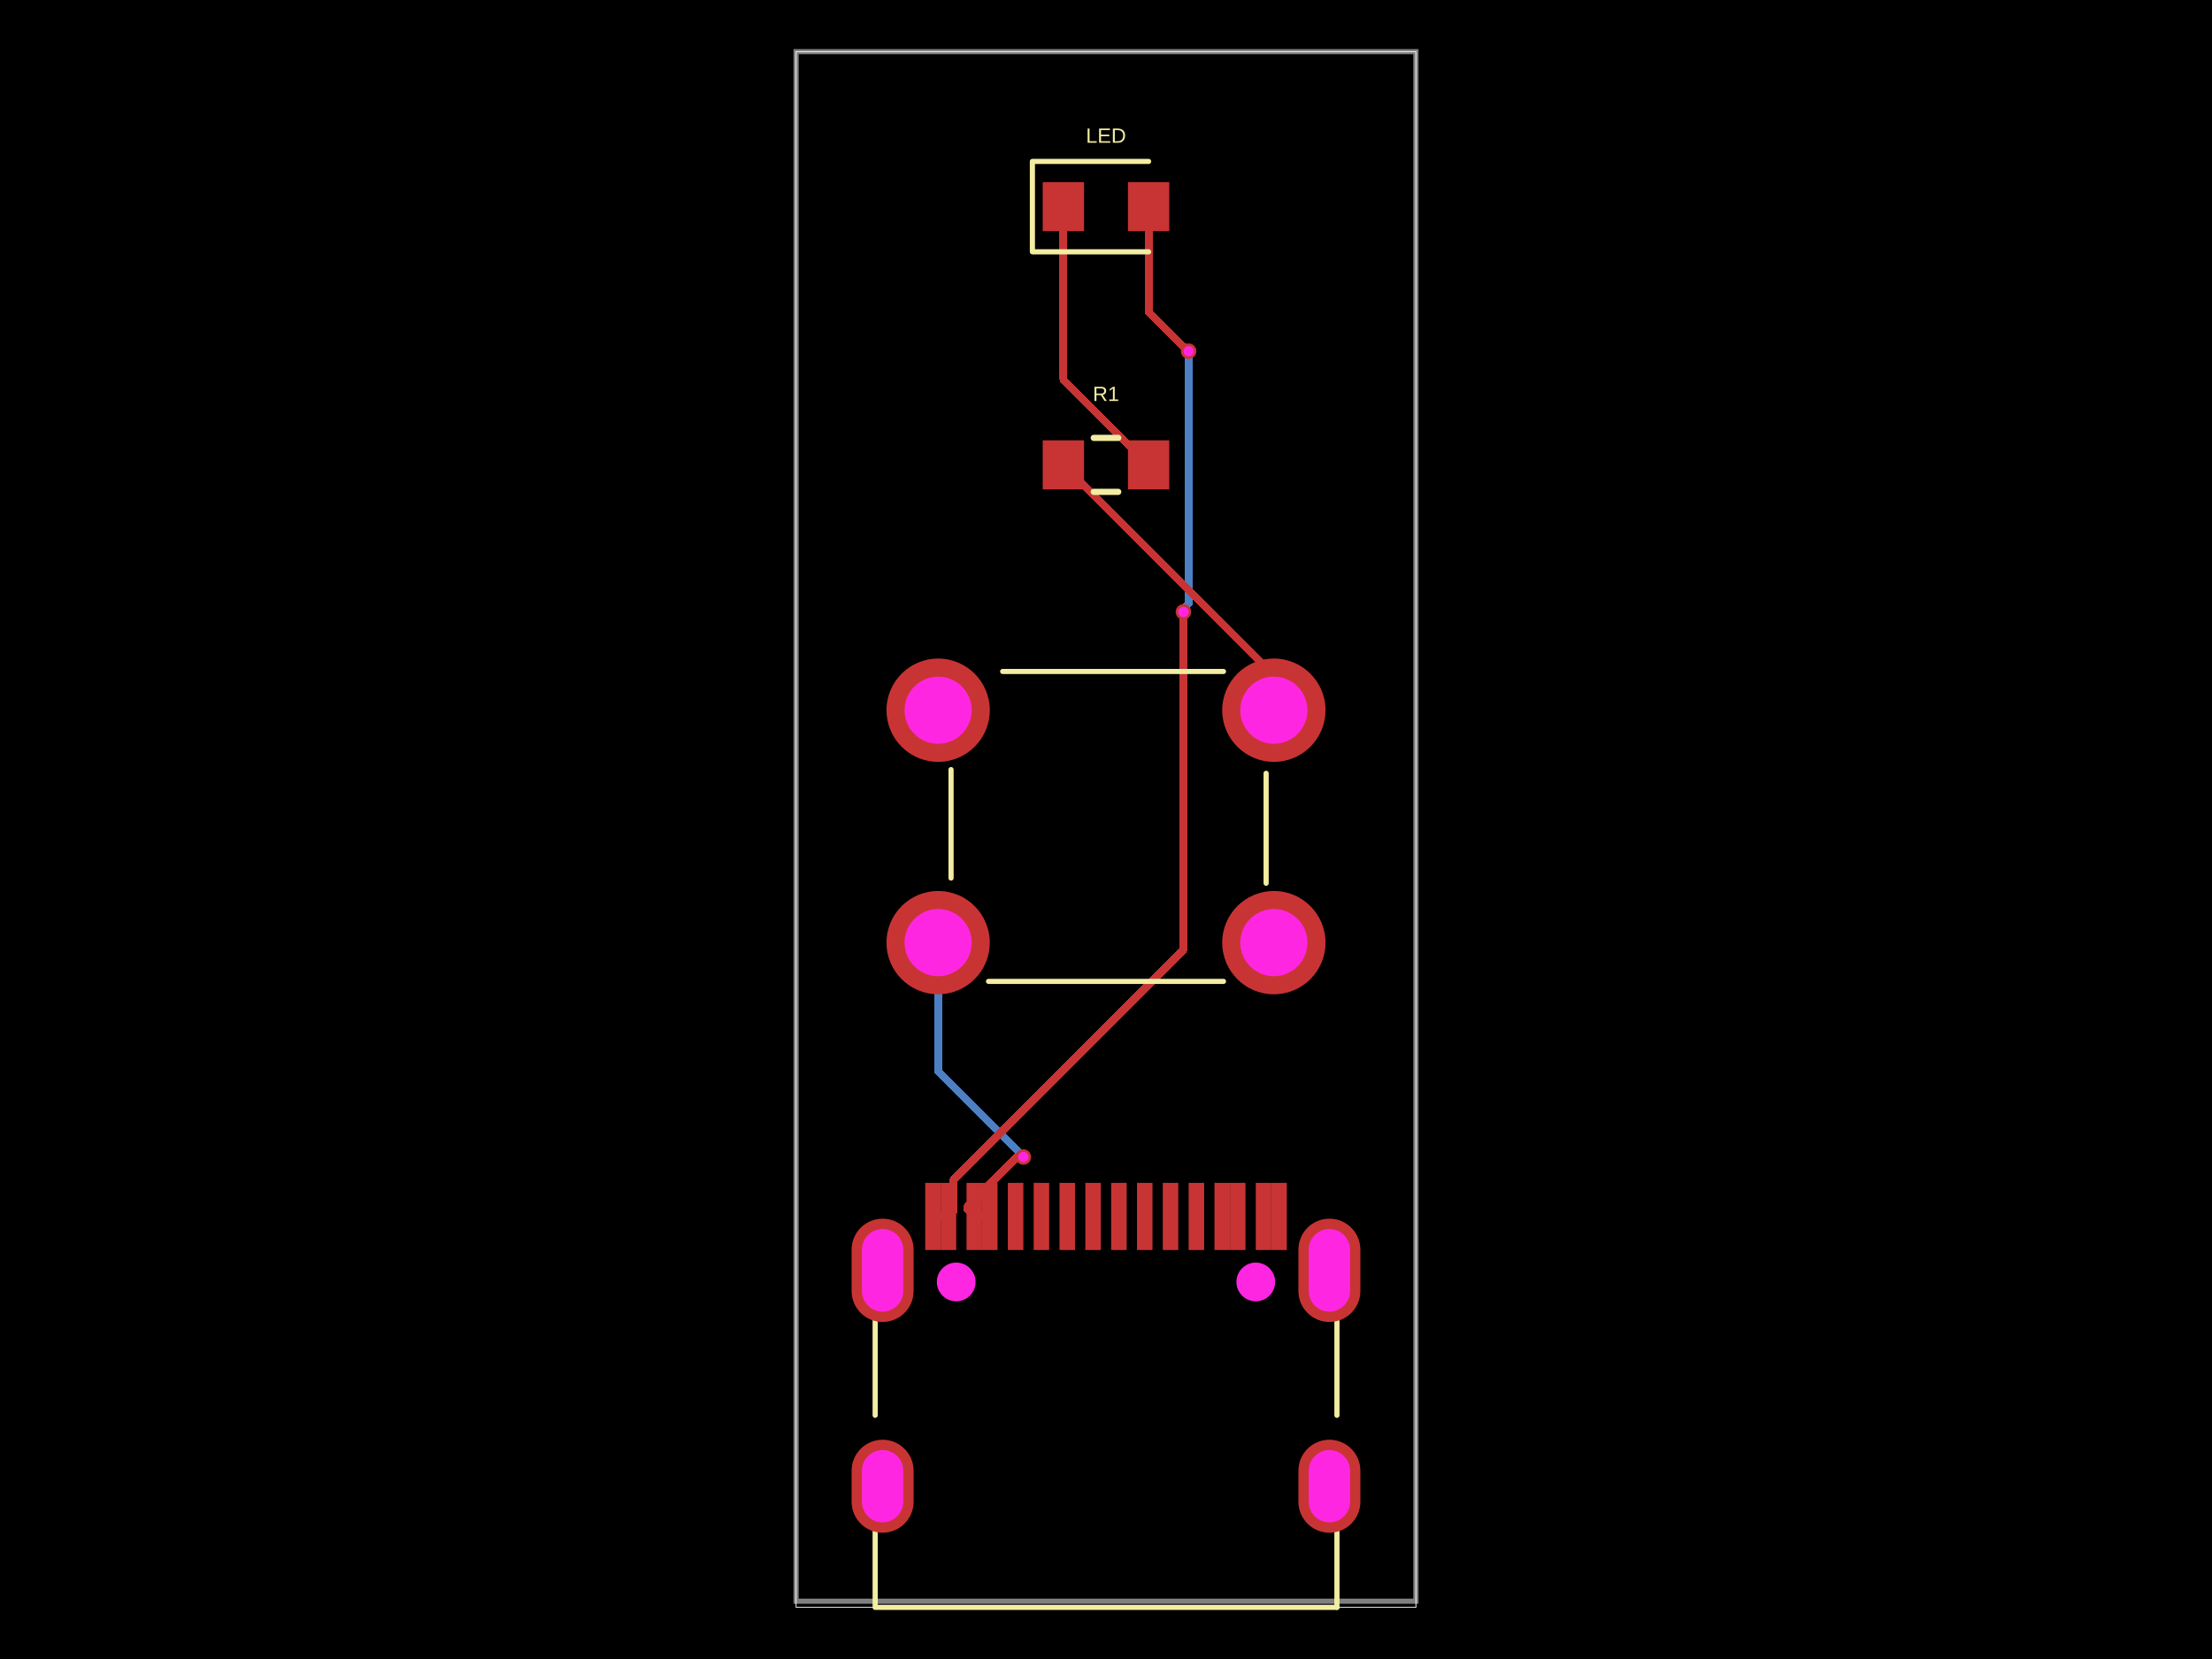
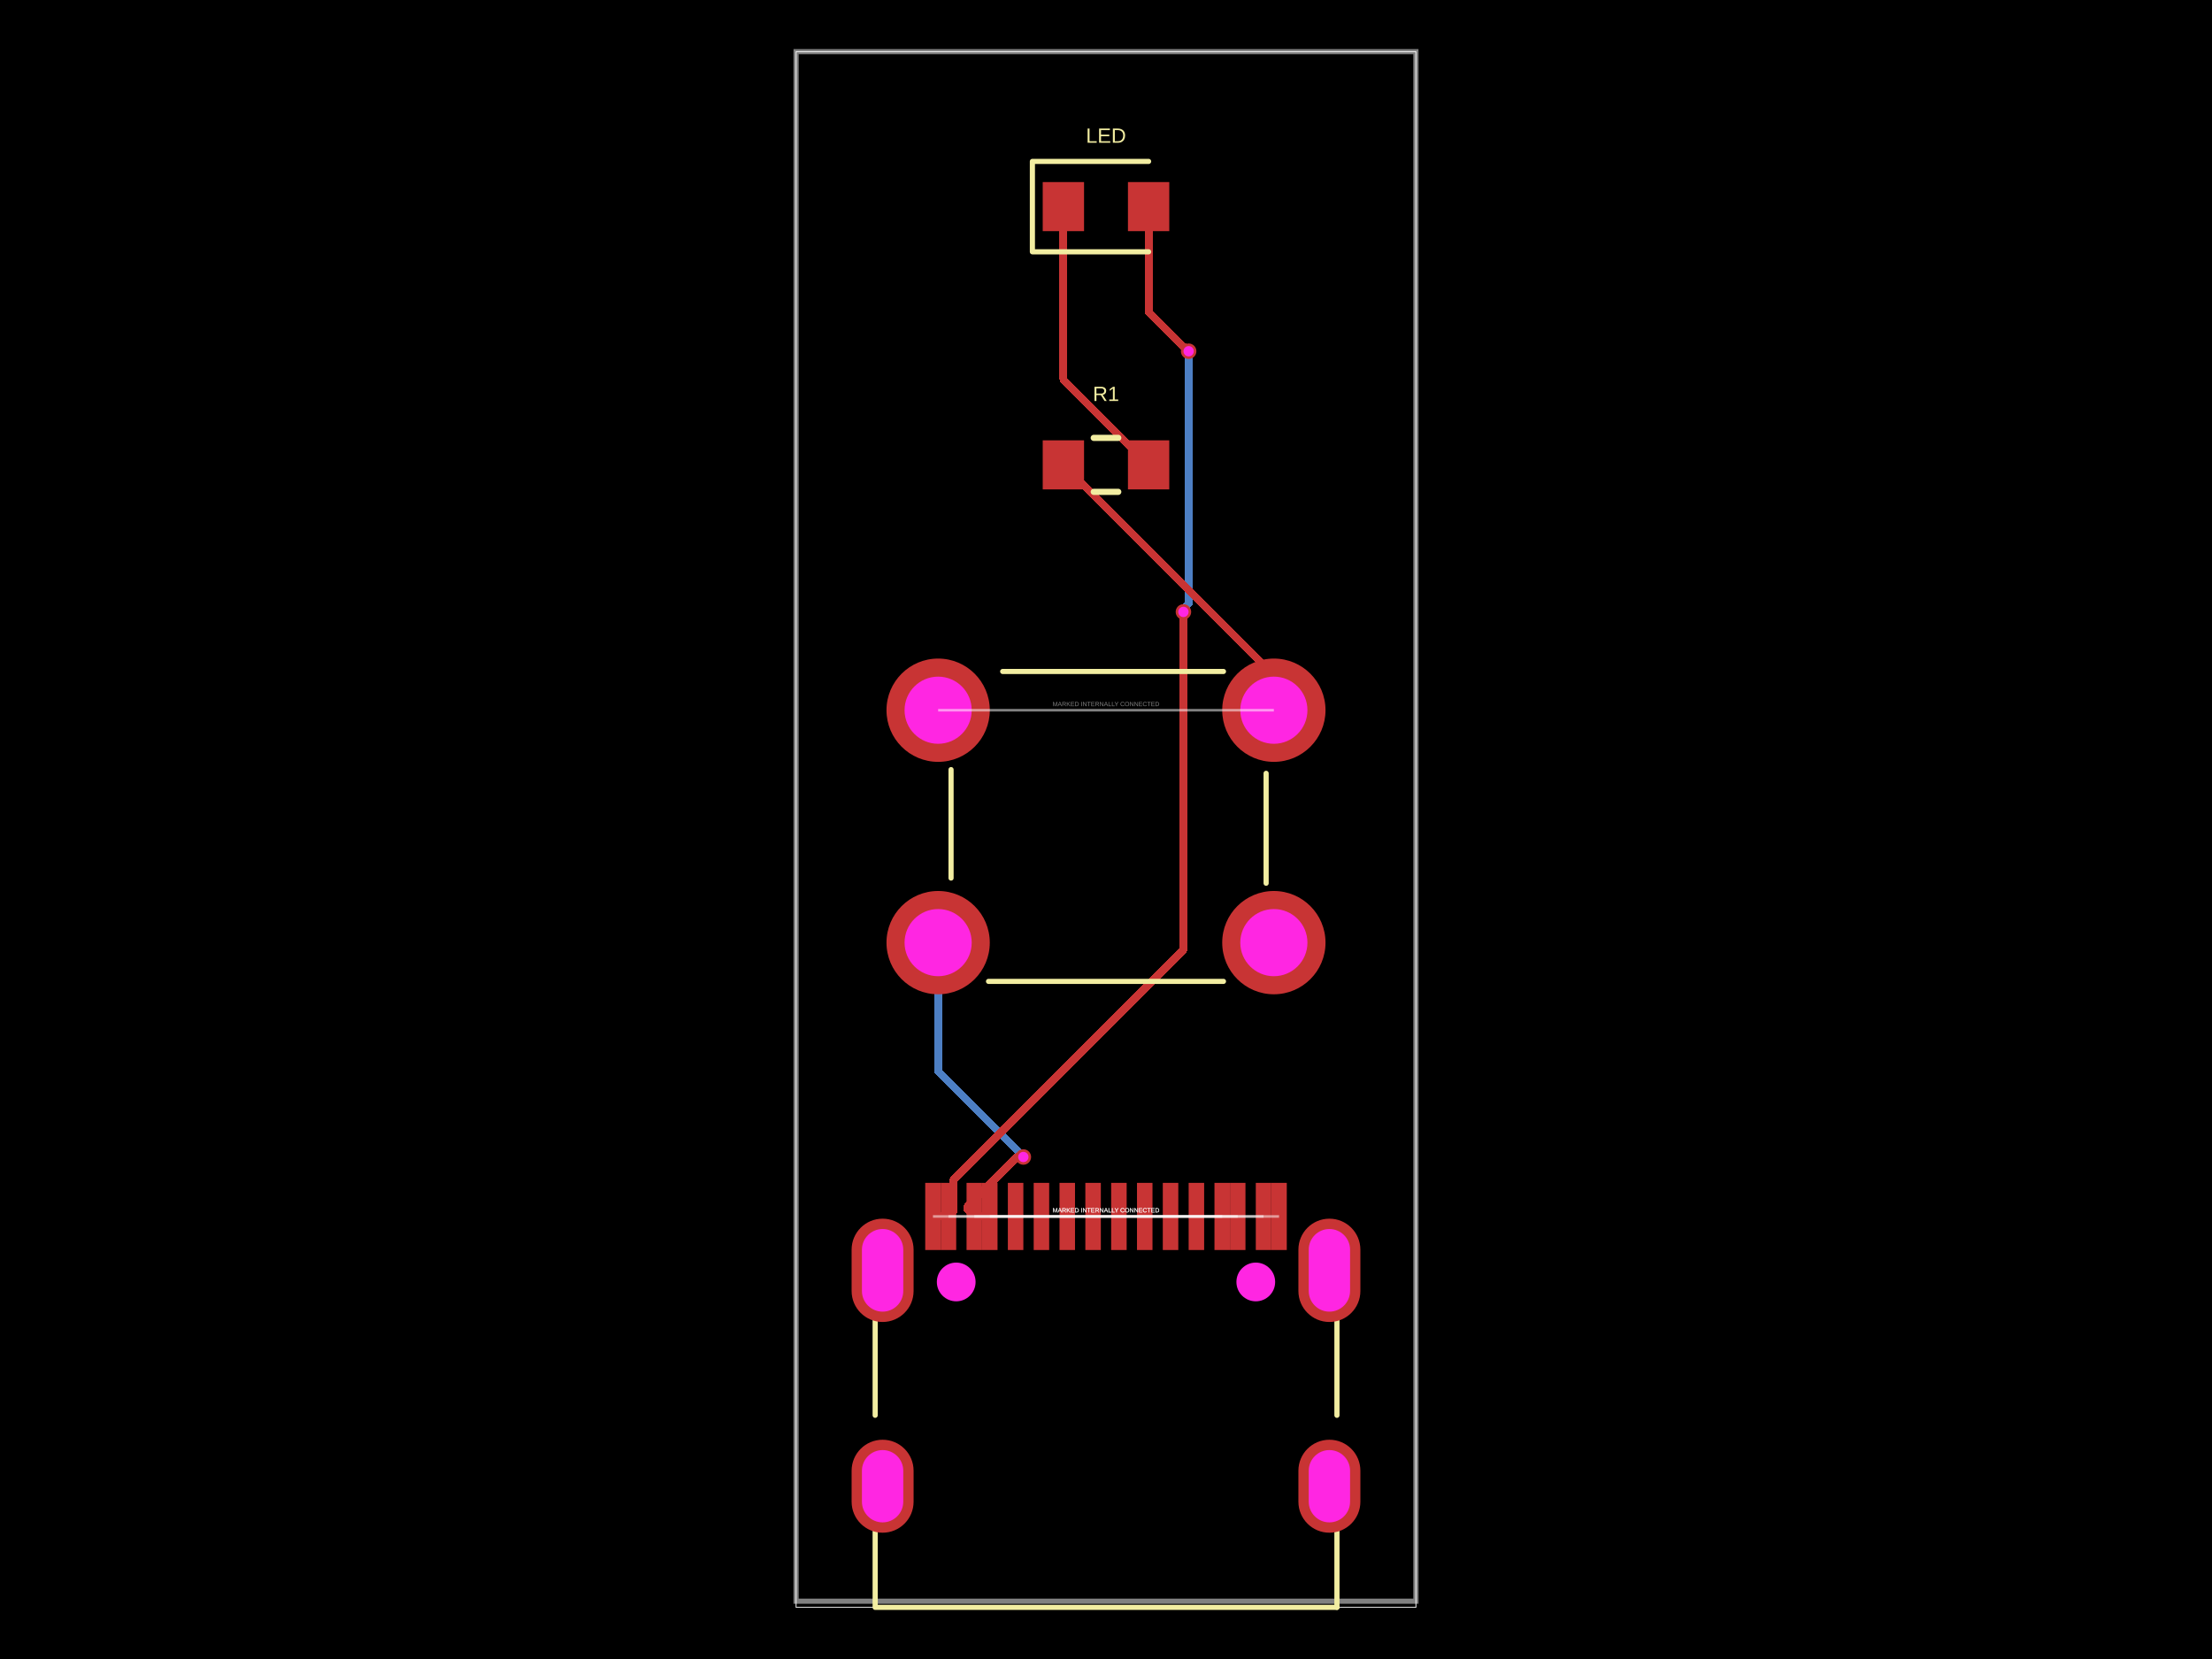
- <svg xmlns="http://www.w3.org/2000/svg" width="800" height="600" data-software-used-string="@tscircuit/core@0.0.1432">
+ <svg xmlns="http://www.w3.org/2000/svg" width="800" height="600" data-software-used-string="@tscircuit/core@0.0.1839">
  <style />
  <rect class="boundary" x="0" y="0" fill="#000" width="800" height="600" data-type="pcb_background" data-pcb-layer="global" />
  <rect class="pcb-boundary" fill="none" stroke="#fff" stroke-width="0.3" x="287.917" y="18.68" width="224.166" height="562.639" data-type="pcb_boundary" data-pcb-layer="global" />
  <path class="pcb-board" d="M 287.917 579.095 L 512.083 579.095 L 512.083 18.68 L 287.917 18.68 Z" fill="none" stroke="rgba(255, 255, 255, 0.5)" stroke-width="1.868" data-type="pcb_board" data-pcb-layer="board" />
  <path class="pcb-trace" stroke="rgb(77, 127, 196)" fill="none" d="M 370.111 418.443 L 369.99 418.322" stroke-width="2.802" stroke-linecap="round" stroke-linejoin="round" shape-rendering="crispEdges" data-type="pcb_trace" data-pcb-layer="bottom" />
  <path class="pcb-trace" stroke="rgb(77, 127, 196)" fill="none" d="M 369.99 418.322 L 369.99 418.206" stroke-width="2.802" stroke-linecap="round" stroke-linejoin="round" shape-rendering="crispEdges" data-type="pcb_trace" data-pcb-layer="bottom" />
  <path class="pcb-trace" stroke="rgb(77, 127, 196)" fill="none" d="M 369.99 418.206 L 339.29 387.506" stroke-width="2.802" stroke-linecap="round" stroke-linejoin="round" shape-rendering="crispEdges" data-type="pcb_trace" data-pcb-layer="bottom" />
  <path class="pcb-trace" stroke="rgb(77, 127, 196)" fill="none" d="M 339.29 387.506 L 339.29 340.917" stroke-width="2.802" stroke-linecap="round" stroke-linejoin="round" shape-rendering="crispEdges" data-type="pcb_trace" data-pcb-layer="bottom" />
  <path class="pcb-trace" stroke="rgb(77, 127, 196)" fill="none" d="M 428.002 221.308 L 428.392 220.918" stroke-width="2.802" stroke-linecap="round" stroke-linejoin="round" shape-rendering="crispEdges" data-type="pcb_trace" data-pcb-layer="bottom" />
  <path class="pcb-trace" stroke="rgb(77, 127, 196)" fill="none" d="M 428.392 220.918 L 428.392 219.79" stroke-width="2.802" stroke-linecap="round" stroke-linejoin="round" shape-rendering="crispEdges" data-type="pcb_trace" data-pcb-layer="bottom" />
  <path class="pcb-trace" stroke="rgb(77, 127, 196)" fill="none" d="M 428.392 219.79 L 429.889 218.293" stroke-width="2.802" stroke-linecap="round" stroke-linejoin="round" shape-rendering="crispEdges" data-type="pcb_trace" data-pcb-layer="bottom" />
  <path class="pcb-trace" stroke="rgb(77, 127, 196)" fill="none" d="M 429.889 218.293 L 429.889 127.027" stroke-width="2.802" stroke-linecap="round" stroke-linejoin="round" shape-rendering="crispEdges" data-type="pcb_trace" data-pcb-layer="bottom" />
  <rect class="pcb-pad" fill="rgb(200, 52, 52)" x="364.506" y="427.8" width="5.604" height="24.285" data-type="pcb_smtpad" data-pcb-layer="top" data-pad-name="USBC.SBU2" />
  <rect class="pcb-pad" fill="rgb(200, 52, 52)" x="373.849" y="427.8" width="5.604" height="24.285" data-type="pcb_smtpad" data-pcb-layer="top" data-pad-name="USBC.CC1" />
  <rect class="pcb-pad" fill="rgb(200, 52, 52)" x="383.186" y="427.8" width="5.604" height="24.285" data-type="pcb_smtpad" data-pcb-layer="top" data-pad-name="USBC.DM2" />
  <rect class="pcb-pad" fill="rgb(200, 52, 52)" x="392.529" y="427.8" width="5.604" height="24.285" data-type="pcb_smtpad" data-pcb-layer="top" data-pad-name="USBC.DP1" />
  <rect class="pcb-pad" fill="rgb(200, 52, 52)" x="401.867" y="427.8" width="5.604" height="24.285" data-type="pcb_smtpad" data-pcb-layer="top" data-pad-name="USBC.DM1" />
  <rect class="pcb-pad" fill="rgb(200, 52, 52)" x="411.209" y="427.8" width="5.604" height="24.285" data-type="pcb_smtpad" data-pcb-layer="top" data-pad-name="USBC.DP2" />
  <rect class="pcb-pad" fill="rgb(200, 52, 52)" x="420.543" y="427.8" width="5.604" height="24.285" data-type="pcb_smtpad" data-pcb-layer="top" data-pad-name="USBC.SBU1" />
  <rect class="pcb-pad" fill="rgb(200, 52, 52)" x="429.89" y="427.8" width="5.604" height="24.285" data-type="pcb_smtpad" data-pcb-layer="top" data-pad-name="USBC.CC2" />
  <rect class="pcb-pad" fill="rgb(200, 52, 52)" x="334.618" y="427.8" width="5.604" height="24.285" data-type="pcb_smtpad" data-pcb-layer="top" data-pad-name="USBC.GND1" data-pad-net-name="GND" />
  <rect class="pcb-pad" fill="rgb(200, 52, 52)" x="340.222" y="427.8" width="5.604" height="24.285" data-type="pcb_smtpad" data-pcb-layer="top" data-pad-name="USBC.GND2" data-pad-net-name="GND" />
  <rect class="pcb-pad" fill="rgb(200, 52, 52)" x="349.564" y="427.8" width="5.604" height="24.285" data-type="pcb_smtpad" data-pcb-layer="top" data-pad-name="USBC.VBUS1" data-pad-net-name="VBUS" />
  <rect class="pcb-pad" fill="rgb(200, 52, 52)" x="355.168" y="427.8" width="5.604" height="24.285" data-type="pcb_smtpad" data-pcb-layer="top" data-pad-name="USBC.VBUS2" data-pad-net-name="VBUS" />
  <rect class="pcb-pad" fill="rgb(200, 52, 52)" x="439.228" y="427.8" width="5.604" height="24.285" data-type="pcb_smtpad" data-pcb-layer="top" data-pad-name="USBC.VBUS2" />
  <rect class="pcb-pad" fill="rgb(200, 52, 52)" x="444.836" y="427.8" width="5.604" height="24.285" data-type="pcb_smtpad" data-pcb-layer="top" data-pad-name="USBC.VBUS1" />
  <rect class="pcb-pad" fill="rgb(200, 52, 52)" x="454.174" y="427.8" width="5.604" height="24.285" data-type="pcb_smtpad" data-pcb-layer="top" data-pad-name="USBC.GND2" />
  <rect class="pcb-pad" fill="rgb(200, 52, 52)" x="459.778" y="427.8" width="5.604" height="24.285" data-type="pcb_smtpad" data-pcb-layer="top" data-pad-name="USBC.GND1" />
  <rect class="pcb-pad" fill="rgb(200, 52, 52)" x="377.116" y="65.849" width="14.944" height="17.746" data-type="pcb_smtpad" data-pcb-layer="top" data-pad-name="LED.pin1" />
  <rect class="pcb-pad" fill="rgb(200, 52, 52)" x="407.939" y="65.849" width="14.944" height="17.746" data-type="pcb_smtpad" data-pcb-layer="top" data-pad-name="LED.pin2" data-pad-net-name="GND" />
  <rect class="pcb-pad" fill="rgb(200, 52, 52)" x="377.116" y="159.251" width="14.944" height="17.746" data-type="pcb_smtpad" data-pcb-layer="top" data-pad-name="R1.pin1" />
  <rect class="pcb-pad" fill="rgb(200, 52, 52)" x="407.939" y="159.251" width="14.944" height="17.746" data-type="pcb_smtpad" data-pcb-layer="top" data-pad-name="R1.pin2" />
-   <path class="pcb-trace" stroke="rgb(200, 52, 52)" fill="none" d="M 352.365 439.944 L 352.366 439.942" stroke-width="2.802" stroke-linecap="round" stroke-linejoin="round" shape-rendering="crispEdges" data-type="pcb_trace" data-pcb-layer="top" />
+   <path class="pcb-trace" stroke="rgb(200, 52, 52)" fill="none" d="M 352.367 439.942 L 352.366 439.942" stroke-width="2.802" stroke-linecap="round" stroke-linejoin="round" shape-rendering="crispEdges" data-type="pcb_trace" data-pcb-layer="top" />
  <path class="pcb-trace" stroke="rgb(200, 52, 52)" fill="none" d="M 352.366 439.942 L 357.97 439.942" stroke-width="2.802" stroke-linecap="round" stroke-linejoin="round" shape-rendering="crispEdges" data-type="pcb_trace" data-pcb-layer="top" />
-   <path class="pcb-trace" stroke="rgb(200, 52, 52)" fill="none" d="M 352.365 439.944 L 349.991 437.57" stroke-width="2.802" stroke-linecap="round" stroke-linejoin="round" shape-rendering="crispEdges" data-type="pcb_trace" data-pcb-layer="top" />
+   <path class="pcb-trace" stroke="rgb(200, 52, 52)" fill="none" d="M 352.367 439.942 L 349.991 437.57" stroke-width="2.802" stroke-linecap="round" stroke-linejoin="round" shape-rendering="crispEdges" data-type="pcb_trace" data-pcb-layer="top" />
  <path class="pcb-trace" stroke="rgb(200, 52, 52)" fill="none" d="M 349.991 437.57 L 349.991 436.283" stroke-width="2.802" stroke-linecap="round" stroke-linejoin="round" shape-rendering="crispEdges" data-type="pcb_trace" data-pcb-layer="top" />
  <path class="pcb-trace" stroke="rgb(200, 52, 52)" fill="none" d="M 349.991 436.283 L 367.831 418.443" stroke-width="2.802" stroke-linecap="round" stroke-linejoin="round" shape-rendering="crispEdges" data-type="pcb_trace" data-pcb-layer="top" />
  <path class="pcb-trace" stroke="rgb(200, 52, 52)" fill="none" d="M 367.831 418.443 L 370.111 418.443" stroke-width="2.802" stroke-linecap="round" stroke-linejoin="round" shape-rendering="crispEdges" data-type="pcb_trace" data-pcb-layer="top" />
  <path class="pcb-trace" stroke="rgb(200, 52, 52)" fill="none" d="M 337.42 439.942 L 343.024 439.942" stroke-width="2.802" stroke-linecap="round" stroke-linejoin="round" shape-rendering="crispEdges" data-type="pcb_trace" data-pcb-layer="top" />
-   <path class="pcb-trace" stroke="rgb(200, 52, 52)" fill="none" d="M 343.025 439.944 L 344.822 438.146" stroke-width="2.802" stroke-linecap="round" stroke-linejoin="round" shape-rendering="crispEdges" data-type="pcb_trace" data-pcb-layer="top" />
+   <path class="pcb-trace" stroke="rgb(200, 52, 52)" fill="none" d="M 343.024 439.942 L 344.822 438.146" stroke-width="2.802" stroke-linecap="round" stroke-linejoin="round" shape-rendering="crispEdges" data-type="pcb_trace" data-pcb-layer="top" />
  <path class="pcb-trace" stroke="rgb(200, 52, 52)" fill="none" d="M 344.822 438.146 L 344.822 426.725" stroke-width="2.802" stroke-linecap="round" stroke-linejoin="round" shape-rendering="crispEdges" data-type="pcb_trace" data-pcb-layer="top" />
  <path class="pcb-trace" stroke="rgb(200, 52, 52)" fill="none" d="M 344.822 426.725 L 428.002 343.546" stroke-width="2.802" stroke-linecap="round" stroke-linejoin="round" shape-rendering="crispEdges" data-type="pcb_trace" data-pcb-layer="top" />
  <path class="pcb-trace" stroke="rgb(200, 52, 52)" fill="none" d="M 428.002 343.546 L 428.002 221.308" stroke-width="2.802" stroke-linecap="round" stroke-linejoin="round" shape-rendering="crispEdges" data-type="pcb_trace" data-pcb-layer="top" />
  <path class="pcb-trace" stroke="rgb(200, 52, 52)" fill="none" d="M 429.889 127.027 L 428.388 125.526" stroke-width="2.802" stroke-linecap="round" stroke-linejoin="round" shape-rendering="crispEdges" data-type="pcb_trace" data-pcb-layer="top" />
  <path class="pcb-trace" stroke="rgb(200, 52, 52)" fill="none" d="M 428.388 125.526 L 428.028 125.526" stroke-width="2.802" stroke-linecap="round" stroke-linejoin="round" shape-rendering="crispEdges" data-type="pcb_trace" data-pcb-layer="top" />
  <path class="pcb-trace" stroke="rgb(200, 52, 52)" fill="none" d="M 428.028 125.526 L 415.411 112.91" stroke-width="2.802" stroke-linecap="round" stroke-linejoin="round" shape-rendering="crispEdges" data-type="pcb_trace" data-pcb-layer="top" />
  <path class="pcb-trace" stroke="rgb(200, 52, 52)" fill="none" d="M 415.411 112.91 L 415.411 74.722" stroke-width="2.802" stroke-linecap="round" stroke-linejoin="round" shape-rendering="crispEdges" data-type="pcb_trace" data-pcb-layer="top" />
  <path class="pcb-trace" stroke="rgb(200, 52, 52)" fill="none" d="M 415.411 168.124 L 384.589 137.301" stroke-width="2.802" stroke-linecap="round" stroke-linejoin="round" shape-rendering="crispEdges" data-type="pcb_trace" data-pcb-layer="top" />
  <path class="pcb-trace" stroke="rgb(200, 52, 52)" fill="none" d="M 384.589 137.301 L 384.589 74.722" stroke-width="2.802" stroke-linecap="round" stroke-linejoin="round" shape-rendering="crispEdges" data-type="pcb_trace" data-pcb-layer="top" />
  <path class="pcb-trace" stroke="rgb(200, 52, 52)" fill="none" d="M 460.71 256.858 L 460.71 244.246" stroke-width="2.802" stroke-linecap="round" stroke-linejoin="round" shape-rendering="crispEdges" data-type="pcb_trace" data-pcb-layer="top" />
  <path class="pcb-trace" stroke="rgb(200, 52, 52)" fill="none" d="M 460.71 244.246 L 384.589 168.124" stroke-width="2.802" stroke-linecap="round" stroke-linejoin="round" shape-rendering="crispEdges" data-type="pcb_trace" data-pcb-layer="top" />
  <path class="pcb-silkscreen pcb-silkscreen-top" d="M 316.517 511.858 L 316.517 477.058" fill="none" stroke="#f2eda1" stroke-width="1.868" stroke-linecap="round" stroke-linejoin="round" data-pcb-component-id="pcb_component_0" data-pcb-silkscreen-path-id="pcb_silkscreen_path_0" data-type="pcb_silkscreen_path" data-pcb-layer="top" />
  <path class="pcb-silkscreen pcb-silkscreen-top" d="M 483.521 581.32 L 316.517 581.32 L 316.517 553.648" fill="none" stroke="#f2eda1" stroke-width="1.868" stroke-linecap="round" stroke-linejoin="round" data-pcb-component-id="pcb_component_0" data-pcb-silkscreen-path-id="pcb_silkscreen_path_1" data-type="pcb_silkscreen_path" data-pcb-layer="top" />
  <path class="pcb-silkscreen pcb-silkscreen-top" d="M 483.521 511.865 L 483.521 477.052" fill="none" stroke="#f2eda1" stroke-width="1.868" stroke-linecap="round" stroke-linejoin="round" data-pcb-component-id="pcb_component_0" data-pcb-silkscreen-path-id="pcb_silkscreen_path_2" data-type="pcb_silkscreen_path" data-pcb-layer="top" />
  <path class="pcb-silkscreen pcb-silkscreen-top" d="M 483.521 581.32 L 483.521 553.641" fill="none" stroke="#f2eda1" stroke-width="1.868" stroke-linecap="round" stroke-linejoin="round" data-pcb-component-id="pcb_component_0" data-pcb-silkscreen-path-id="pcb_silkscreen_path_3" data-type="pcb_silkscreen_path" data-pcb-layer="top" />
  <path class="pcb-silkscreen pcb-silkscreen-top" d="M 415.411 58.376 L 373.38 58.376 L 373.38 91.067 L 415.411 91.067" fill="none" stroke="#f2eda1" stroke-width="1.868" stroke-linecap="round" stroke-linejoin="round" data-pcb-component-id="pcb_component_1" data-pcb-silkscreen-path-id="pcb_silkscreen_path_4" data-type="pcb_silkscreen_path" data-pcb-layer="top" />
  <text x="0" y="0" dx="0" dy="0" fill="#f2eda1" font-family="Arial, sans-serif" font-size="7.472" text-anchor="middle" dominant-baseline="central" transform="matrix(1,0,0,1,400,49.03625)" class="pcb-silkscreen-text pcb-silkscreen-top" data-pcb-silkscreen-text-id="pcb_silkscreen_text_0" stroke="none" data-type="pcb_silkscreen_text" data-pcb-layer="top">LED</text>
  <path class="pcb-silkscreen pcb-silkscreen-top" d="M 357.515 354.929 L 442.485 354.929" fill="none" stroke="#f2eda1" stroke-width="1.868" stroke-linecap="round" stroke-linejoin="round" data-pcb-component-id="pcb_component_2" data-pcb-silkscreen-path-id="pcb_silkscreen_path_5" data-type="pcb_silkscreen_path" data-pcb-layer="top" />
  <path class="pcb-silkscreen pcb-silkscreen-top" d="M 343.959 278.339 L 343.959 317.568" fill="none" stroke="#f2eda1" stroke-width="1.868" stroke-linecap="round" stroke-linejoin="round" data-pcb-component-id="pcb_component_2" data-pcb-silkscreen-path-id="pcb_silkscreen_path_6" data-type="pcb_silkscreen_path" data-pcb-layer="top" />
  <path class="pcb-silkscreen pcb-silkscreen-top" d="M 457.909 279.684 L 457.909 319.436" fill="none" stroke="#f2eda1" stroke-width="1.868" stroke-linecap="round" stroke-linejoin="round" data-pcb-component-id="pcb_component_2" data-pcb-silkscreen-path-id="pcb_silkscreen_path_7" data-type="pcb_silkscreen_path" data-pcb-layer="top" />
  <path class="pcb-silkscreen pcb-silkscreen-top" d="M 362.639 242.846 L 442.485 242.846" fill="none" stroke="#f2eda1" stroke-width="1.868" stroke-linecap="round" stroke-linejoin="round" data-pcb-component-id="pcb_component_2" data-pcb-silkscreen-path-id="pcb_silkscreen_path_8" data-type="pcb_silkscreen_path" data-pcb-layer="top" />
  <path class="pcb-silkscreen pcb-silkscreen-top" d="M 395.568 158.364 L 404.432 158.364" fill="none" stroke="#f2eda1" stroke-width="2.242" stroke-linecap="round" stroke-linejoin="round" data-pcb-component-id="pcb_component_3" data-pcb-silkscreen-path-id="pcb_silkscreen_path_9" data-type="pcb_silkscreen_path" data-pcb-layer="top" />
  <path class="pcb-silkscreen pcb-silkscreen-top" d="M 395.568 177.885 L 404.432 177.885" fill="none" stroke="#f2eda1" stroke-width="2.242" stroke-linecap="round" stroke-linejoin="round" data-pcb-component-id="pcb_component_3" data-pcb-silkscreen-path-id="pcb_silkscreen_path_10" data-type="pcb_silkscreen_path" data-pcb-layer="top" />
  <text x="0" y="0" dx="0" dy="0" fill="#f2eda1" font-family="Arial, sans-serif" font-size="7.472" text-anchor="middle" dominant-baseline="central" transform="matrix(1,0,0,1,400,142.4386)" class="pcb-silkscreen-text pcb-silkscreen-top" data-pcb-silkscreen-text-id="pcb_silkscreen_text_1" stroke="none" data-type="pcb_silkscreen_text" data-pcb-layer="top">R1</text>
  <g data-type="pcb_plated_hole" data-pcb-layer="through">
    <path class="pcb-hole-outer" fill="rgb(200, 52, 52)" d="M11.208,-5.604 v11.208 a11.208,11.208 0 0 1 -22.417,0 v-11.208 a11.208,11.208 0 0 1 22.417,0 z" transform="translate(480.7951 537.5136)" data-type="pcb_plated_hole" data-pcb-layer="top" />
    <path class="pcb-hole-inner" fill="#FF26E2" d="M7.472,-5.604 v11.208 a7.472,7.472 0 0 1 -14.944,0 v-11.208 a7.472,7.472 0 0 1 14.944,0 z" transform="translate(480.7951 537.5136)" data-type="pcb_plated_hole_drill" data-pcb-layer="drill" />
  </g>
  <g data-type="pcb_plated_hole" data-pcb-layer="through">
    <path class="pcb-hole-outer" fill="rgb(200, 52, 52)" d="M11.208,-7.472 v14.944 a11.208,11.208 0 0 1 -22.417,0 v-14.944 a11.208,11.208 0 0 1 22.417,0 z" transform="translate(480.7951 459.4325)" data-type="pcb_plated_hole" data-pcb-layer="top" />
    <path class="pcb-hole-inner" fill="#FF26E2" d="M7.472,-7.472 v14.944 a7.472,7.472 0 0 1 -14.944,0 v-14.944 a7.472,7.472 0 0 1 14.944,0 z" transform="translate(480.7951 459.4325)" data-type="pcb_plated_hole_drill" data-pcb-layer="drill" />
  </g>
  <g data-type="pcb_plated_hole" data-pcb-layer="through">
    <path class="pcb-hole-outer" fill="rgb(200, 52, 52)" d="M11.208,-7.472 v14.944 a11.208,11.208 0 0 1 -22.417,0 v-14.944 a11.208,11.208 0 0 1 22.417,0 z" transform="translate(319.2049 459.4325)" data-type="pcb_plated_hole" data-pcb-layer="top" />
    <path class="pcb-hole-inner" fill="#FF26E2" d="M7.472,-7.472 v14.944 a7.472,7.472 0 0 1 -14.944,0 v-14.944 a7.472,7.472 0 0 1 14.944,0 z" transform="translate(319.2049 459.4325)" data-type="pcb_plated_hole_drill" data-pcb-layer="drill" />
  </g>
  <g data-type="pcb_plated_hole" data-pcb-layer="through">
    <path class="pcb-hole-outer" fill="rgb(200, 52, 52)" d="M11.208,-5.604 v11.208 a11.208,11.208 0 0 1 -22.417,0 v-11.208 a11.208,11.208 0 0 1 22.417,0 z" transform="translate(319.2049 537.5136)" data-type="pcb_plated_hole" data-pcb-layer="top" />
    <path class="pcb-hole-inner" fill="#FF26E2" d="M7.472,-5.604 v11.208 a7.472,7.472 0 0 1 -14.944,0 v-11.208 a7.472,7.472 0 0 1 14.944,0 z" transform="translate(319.2049 537.5136)" data-type="pcb_plated_hole_drill" data-pcb-layer="drill" />
  </g>
  <g data-type="pcb_plated_hole" data-pcb-layer="through" data-pad-name="SW1.pin4">
    <circle class="pcb-hole-outer" fill="rgb(200, 52, 52)" cx="460.71" cy="340.917" r="18.68" data-type="pcb_plated_hole" data-pcb-layer="top" />
    <circle class="pcb-hole-inner" fill="#FF26E2" cx="460.71" cy="340.917" r="12.143" data-type="pcb_plated_hole_drill" data-pcb-layer="drill" />
  </g>
  <g data-type="pcb_plated_hole" data-pcb-layer="through" data-pad-name="SW1.pin2">
    <circle class="pcb-hole-outer" fill="rgb(200, 52, 52)" cx="460.71" cy="256.858" r="18.68" data-type="pcb_plated_hole" data-pcb-layer="top" />
    <circle class="pcb-hole-inner" fill="#FF26E2" cx="460.71" cy="256.858" r="12.143" data-type="pcb_plated_hole_drill" data-pcb-layer="drill" />
  </g>
  <g data-type="pcb_plated_hole" data-pcb-layer="through" data-pad-name="SW1.pin1">
    <circle class="pcb-hole-outer" fill="rgb(200, 52, 52)" cx="339.29" cy="256.858" r="18.68" data-type="pcb_plated_hole" data-pcb-layer="top" />
    <circle class="pcb-hole-inner" fill="#FF26E2" cx="339.29" cy="256.858" r="12.143" data-type="pcb_plated_hole_drill" data-pcb-layer="drill" />
  </g>
  <g data-type="pcb_plated_hole" data-pcb-layer="through" data-pad-name="SW1.pin3" data-pad-net-name="VBUS">
    <circle class="pcb-hole-outer" fill="rgb(200, 52, 52)" cx="339.29" cy="340.917" r="18.68" data-type="pcb_plated_hole" data-pcb-layer="top" />
    <circle class="pcb-hole-inner" fill="#FF26E2" cx="339.29" cy="340.917" r="12.143" data-type="pcb_plated_hole_drill" data-pcb-layer="drill" />
  </g>
  <g data-type="pcb_via" data-pcb-layer="through">
    <circle class="pcb-hole-outer" fill="rgb(200, 52, 52)" cx="370.111" cy="418.443" r="2.802" data-type="pcb_via" data-pcb-layer="top" />
    <circle class="pcb-hole-inner" fill="#FF26E2" cx="370.111" cy="418.443" r="1.868" data-type="pcb_via" data-pcb-layer="drill" />
  </g>
  <g data-type="pcb_via" data-pcb-layer="through">
    <circle class="pcb-hole-outer" fill="rgb(200, 52, 52)" cx="428.002" cy="221.308" r="2.802" data-type="pcb_via" data-pcb-layer="top" />
    <circle class="pcb-hole-inner" fill="#FF26E2" cx="428.002" cy="221.308" r="1.868" data-type="pcb_via" data-pcb-layer="drill" />
  </g>
  <g data-type="pcb_via" data-pcb-layer="through">
    <circle class="pcb-hole-outer" fill="rgb(200, 52, 52)" cx="429.889" cy="127.027" r="2.802" data-type="pcb_via" data-pcb-layer="top" />
    <circle class="pcb-hole-inner" fill="#FF26E2" cx="429.889" cy="127.027" r="1.868" data-type="pcb_via" data-pcb-layer="drill" />
  </g>
  <circle class="pcb-hole" cx="345.828" cy="463.638" r="7.005" fill="#FF26E2" data-type="pcb_hole" data-pcb-layer="drill" />
  <circle class="pcb-hole" cx="454.172" cy="463.638" r="7.005" fill="#FF26E2" data-type="pcb_hole" data-pcb-layer="drill" />
+   <path class="pcb-fabrication-note-path" stroke="rgba(255,255,255,0.5)" fill="none" d="M 337.42 439.942 L 462.58 439.942" stroke-width="0.934" data-pcb-component-id="pcb_component_0" data-pcb-fabrication-note-path-id="pcb_fabrication_note_path_0" data-type="pcb_fabrication_note_path" data-pcb-layer="overlay" />
+   <text x="0" y="0" font-family="Arial, sans-serif" font-size="2.242" text-anchor="middle" dominant-baseline="central" transform="matrix(1,0,0,1,400,437.7006)" class="pcb-fabrication-note-text" fill="rgba(255,255,255,0.5)" data-type="pcb_fabrication_note_text" data-pcb-layer="overlay">MARKED INTERNALLY CONNECTED</text>
+   <path class="pcb-fabrication-note-path" stroke="rgba(255,255,255,0.5)" fill="none" d="M 343.024 439.942 L 456.976 439.942" stroke-width="0.934" data-pcb-component-id="pcb_component_0" data-pcb-fabrication-note-path-id="pcb_fabrication_note_path_1" data-type="pcb_fabrication_note_path" data-pcb-layer="overlay" />
+   <text x="0" y="0" font-family="Arial, sans-serif" font-size="2.242" text-anchor="middle" dominant-baseline="central" transform="matrix(1,0,0,1,400,437.7006)" class="pcb-fabrication-note-text" fill="rgba(255,255,255,0.5)" data-type="pcb_fabrication_note_text" data-pcb-layer="overlay">MARKED INTERNALLY CONNECTED</text>
+   <path class="pcb-fabrication-note-path" stroke="rgba(255,255,255,0.5)" fill="none" d="M 352.367 439.942 L 447.638 439.942" stroke-width="0.934" data-pcb-component-id="pcb_component_0" data-pcb-fabrication-note-path-id="pcb_fabrication_note_path_2" data-type="pcb_fabrication_note_path" data-pcb-layer="overlay" />
+   <text x="0" y="0" font-family="Arial, sans-serif" font-size="2.242" text-anchor="middle" dominant-baseline="central" transform="matrix(1,0,0,1,400.0024,437.7006)" class="pcb-fabrication-note-text" fill="rgba(255,255,255,0.5)" data-type="pcb_fabrication_note_text" data-pcb-layer="overlay">MARKED INTERNALLY CONNECTED</text>
+   <path class="pcb-fabrication-note-path" stroke="rgba(255,255,255,0.5)" fill="none" d="M 357.97 439.942 L 442.03 439.942" stroke-width="0.934" data-pcb-component-id="pcb_component_0" data-pcb-fabrication-note-path-id="pcb_fabrication_note_path_3" data-type="pcb_fabrication_note_path" data-pcb-layer="overlay" />
+   <text x="0" y="0" font-family="Arial, sans-serif" font-size="2.242" text-anchor="middle" dominant-baseline="central" transform="matrix(1,0,0,1,400,437.7006)" class="pcb-fabrication-note-text" fill="rgba(255,255,255,0.5)" data-type="pcb_fabrication_note_text" data-pcb-layer="overlay">MARKED INTERNALLY CONNECTED</text>
+   <path class="pcb-fabrication-note-path" stroke="rgba(255,255,255,0.5)" fill="none" d="M 339.29 256.858 L 460.71 256.858" stroke-width="0.934" data-pcb-component-id="pcb_component_2" data-pcb-fabrication-note-path-id="pcb_fabrication_note_path_4" data-type="pcb_fabrication_note_path" data-pcb-layer="overlay" />
+   <text x="0" y="0" font-family="Arial, sans-serif" font-size="2.242" text-anchor="middle" dominant-baseline="central" transform="matrix(1,0,0,1,400,254.6161)" class="pcb-fabrication-note-text" fill="rgba(255,255,255,0.5)" data-type="pcb_fabrication_note_text" data-pcb-layer="overlay">MARKED INTERNALLY CONNECTED</text>
</svg>
